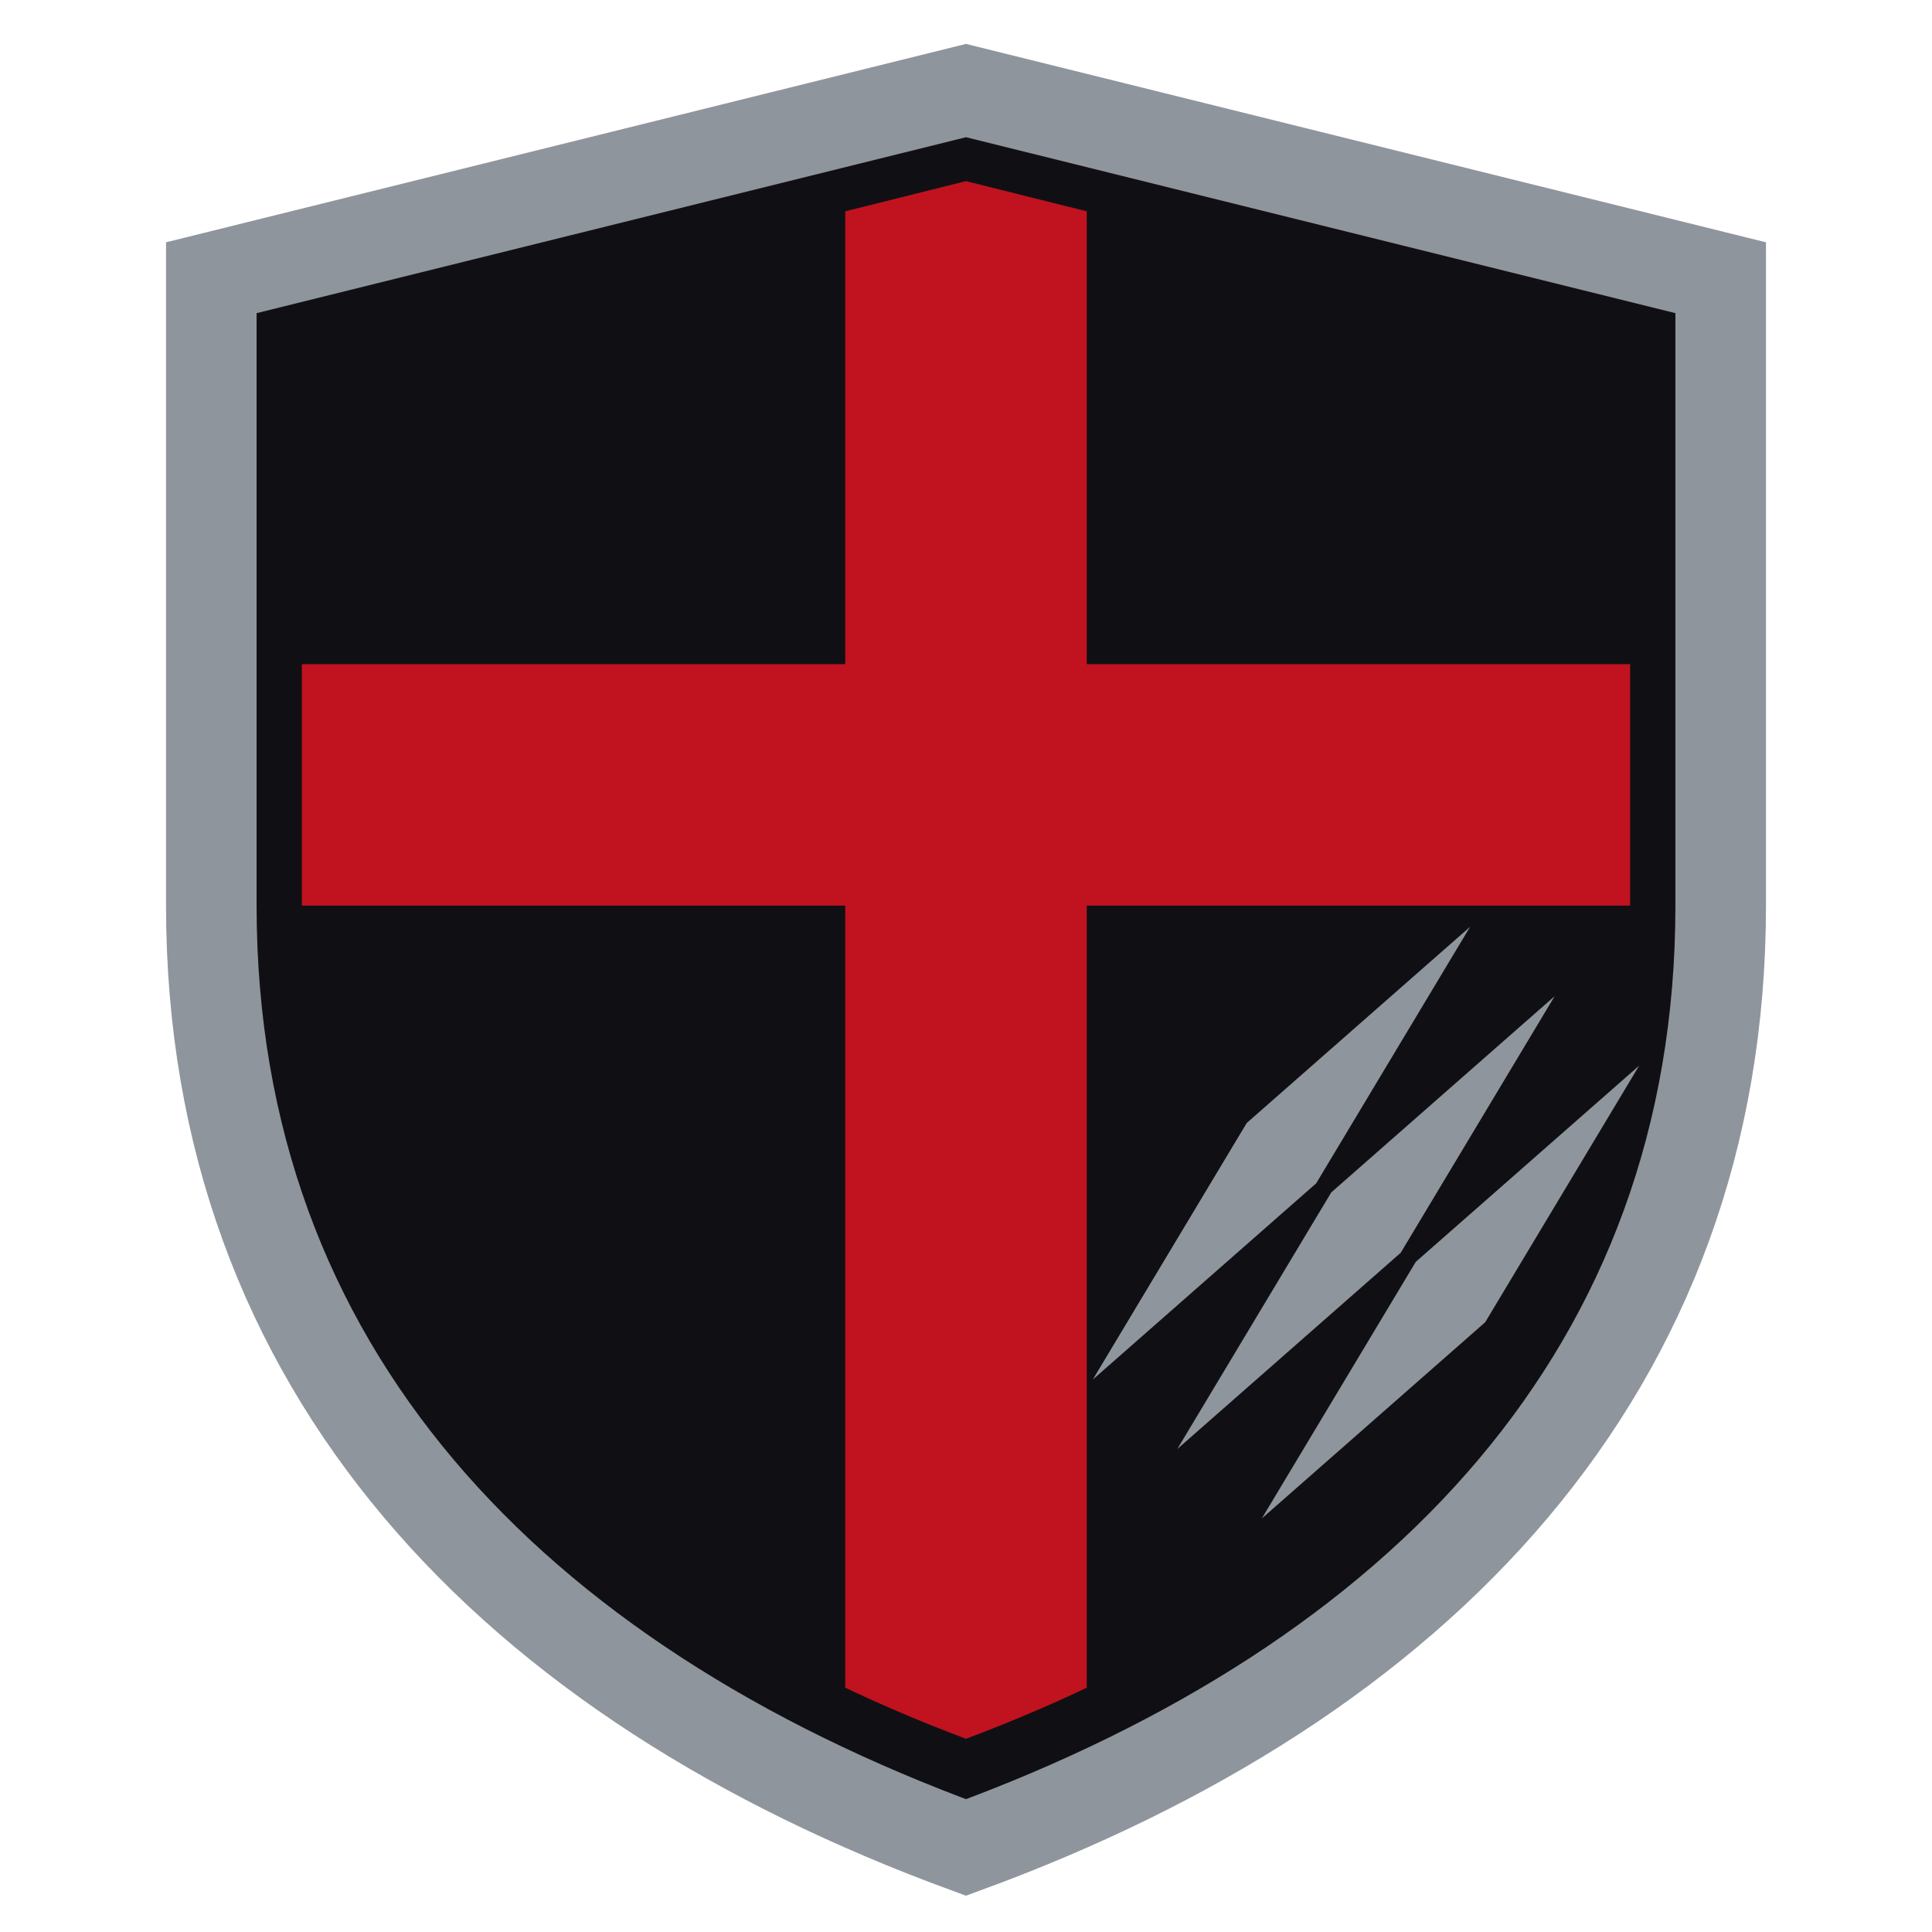
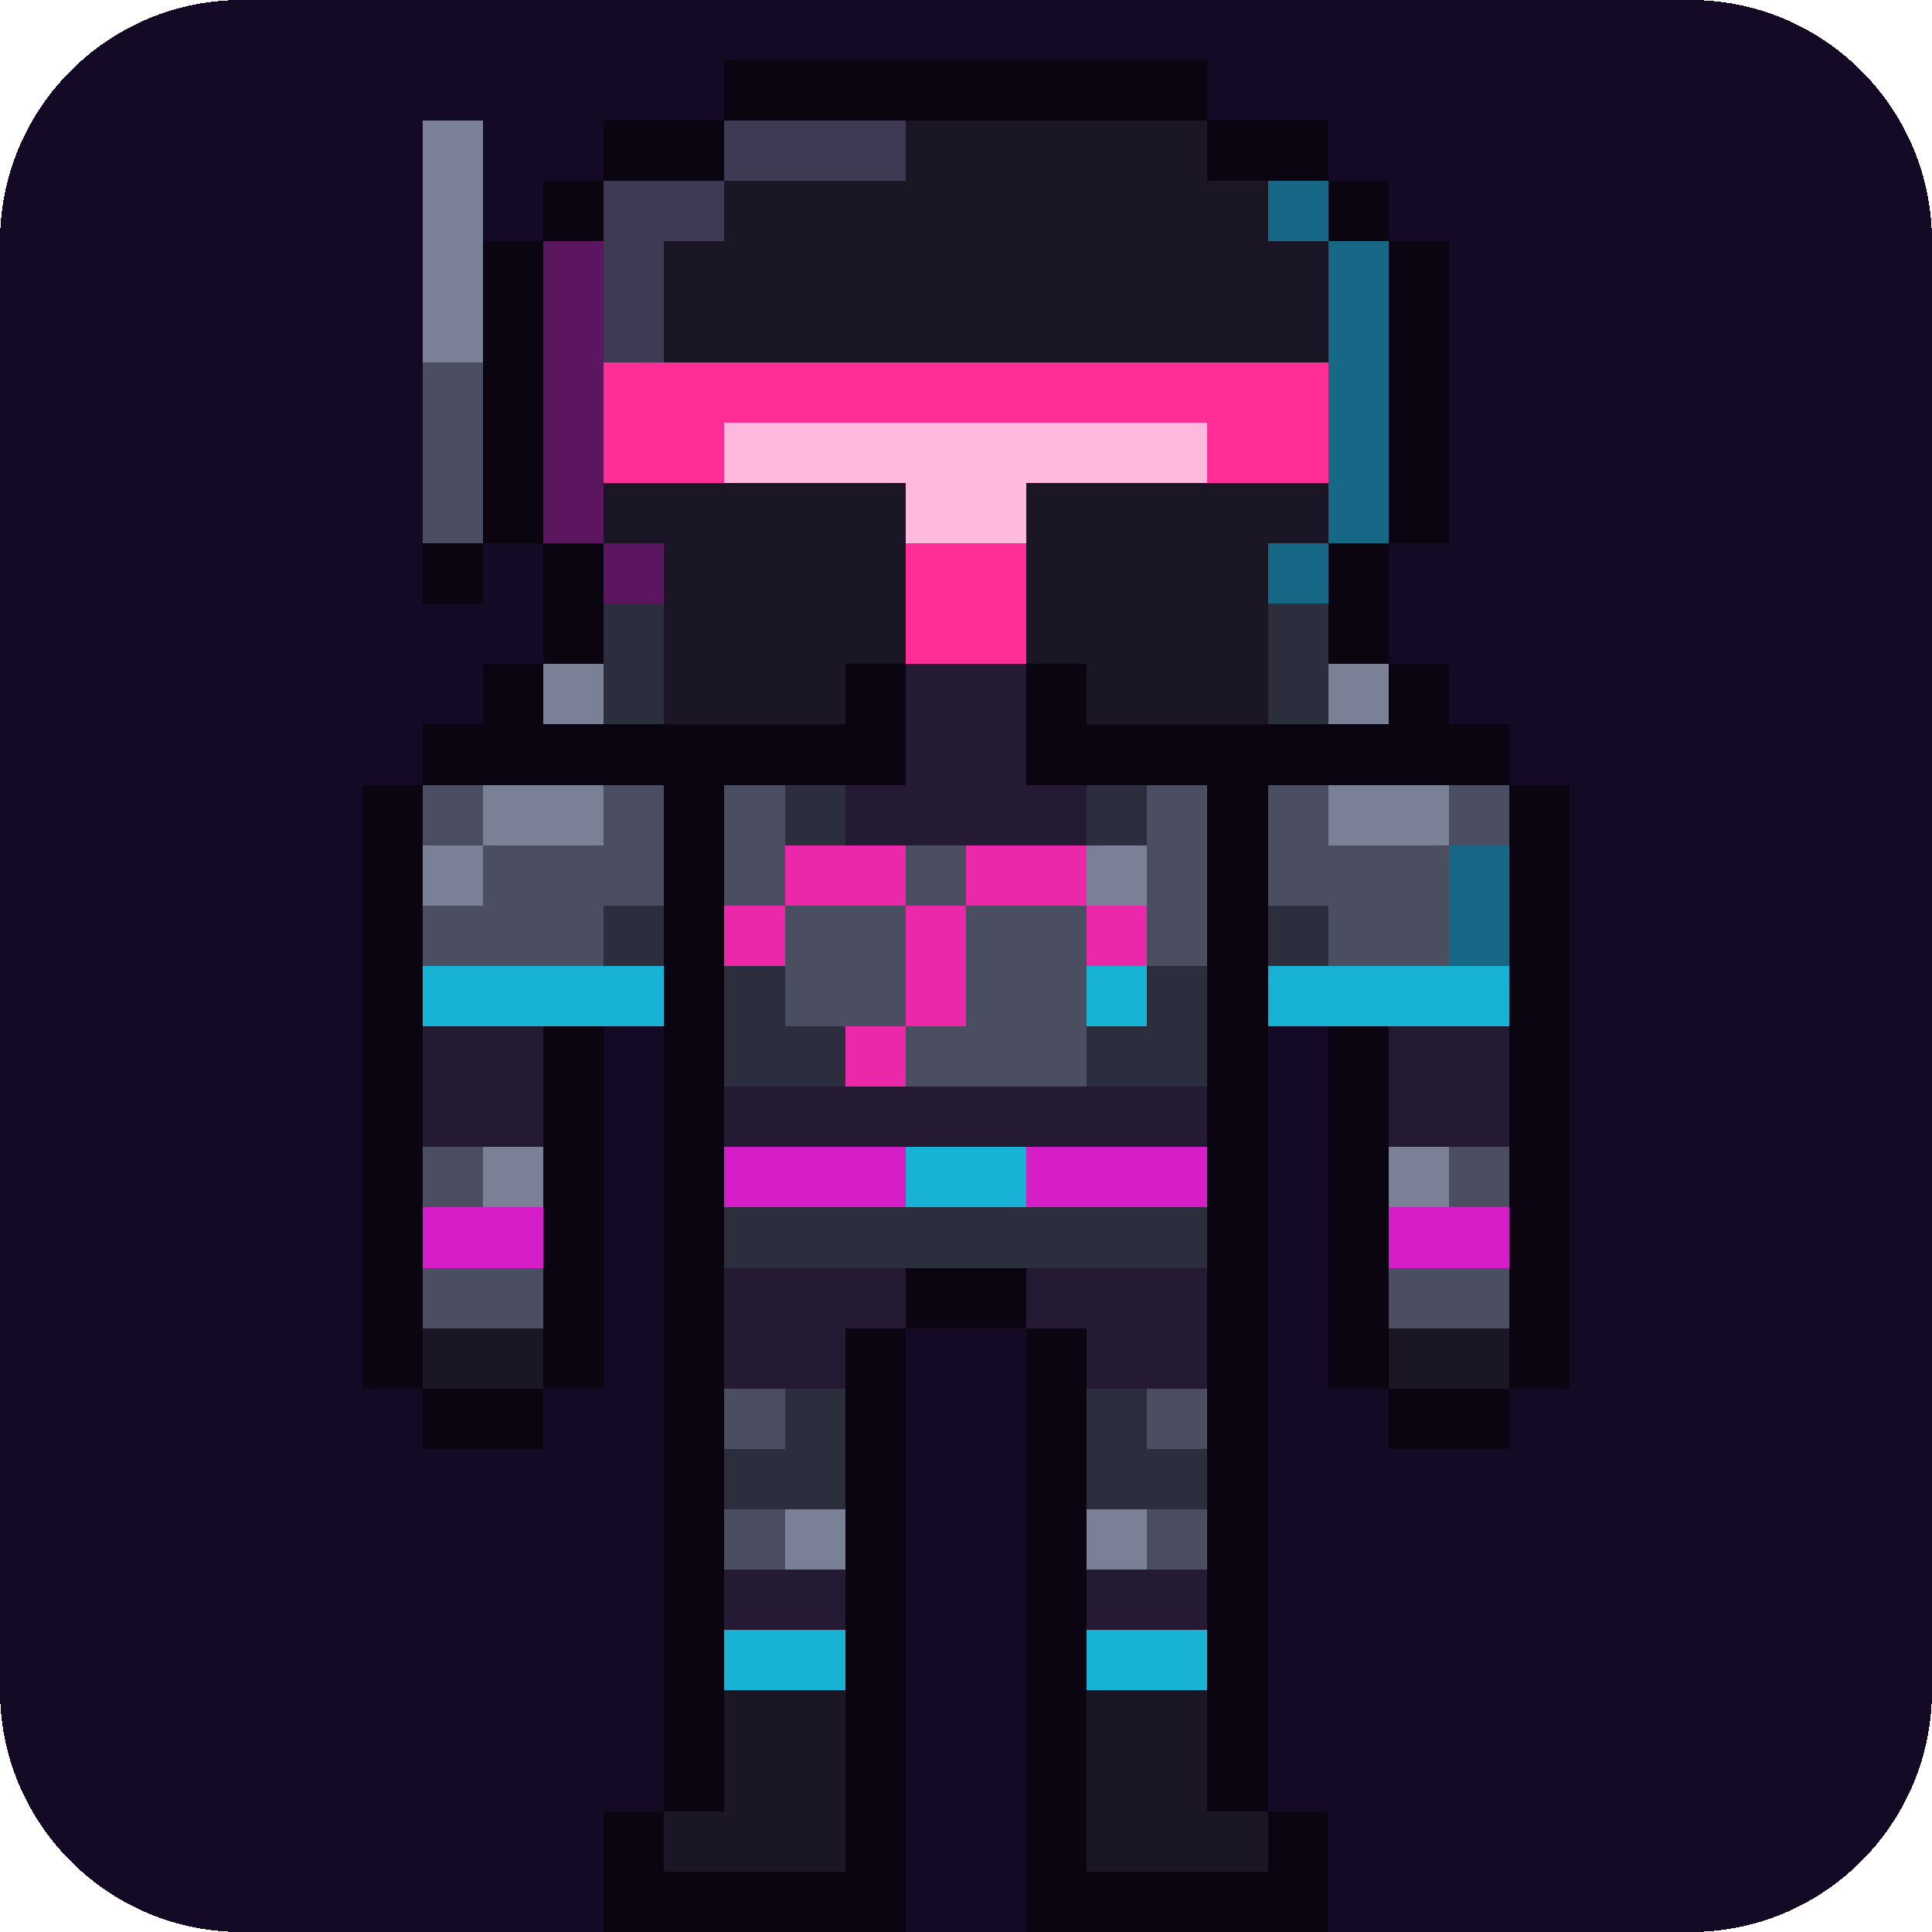
- <svg xmlns="http://www.w3.org/2000/svg" viewBox="0 0 64 64" role="img" aria-label="synth shield mark">
-   <defs>
-     <clipPath id="s">
-       <path d="M32 6 54 11.5V30c0 13.6-8.7 22.6-22 27.6C18.7 52.6 10 43.6 10 30V11.5Z" />
-     </clipPath>
-   </defs>
-   <path d="M32 3 57 9.2V30c0 15.4-10 25.7-25 31.2C17 55.7 7 45.4 7 30V9.2Z" fill="#101014" stroke="#8F959C" stroke-width="3" stroke-linejoin="miter" />
-   <g clip-path="url(#s)" fill="#C1121F">
-     <rect x="28" y="6" width="8" height="54" />
-     <rect x="10" y="22" width="44" height="8" />
-   </g>
-   <g fill="#8F959C">
-     <path d="M48.7 30.7 43.6 39.2 36.2 45.7 41.3 37.2Z" />
-     <path d="M51.5 33.0 46.4 41.5 39.0 48.0 44.1 39.5Z" />
-     <path d="M54.3 35.3 49.2 43.8 41.8 50.3 46.9 41.8Z" />
-   </g>
+ <svg xmlns="http://www.w3.org/2000/svg" viewBox="0 0 32 32" shape-rendering="crispEdges" role="img" aria-label="synthalorian pixel sprite">
+   <rect width="32" height="32" rx="4" fill="#140a26" />
+   <rect x="12" y="1" width="8" height="1" fill="#0a0510" />
+   <rect x="7" y="2" width="1" height="1" fill="#7a8096" />
+   <rect x="10" y="2" width="2" height="1" fill="#0a0510" />
+   <rect x="12" y="2" width="3" height="1" fill="#3e3a54" />
+   <rect x="15" y="2" width="5" height="1" fill="#1a1626" />
+   <rect x="20" y="2" width="2" height="1" fill="#0a0510" />
+   <rect x="7" y="3" width="1" height="1" fill="#7a8096" />
+   <rect x="9" y="3" width="1" height="1" fill="#0a0510" />
+   <rect x="10" y="3" width="2" height="1" fill="#3e3a54" />
+   <rect x="12" y="3" width="9" height="1" fill="#1a1626" />
+   <rect x="21" y="3" width="1" height="1" fill="#166886" />
+   <rect x="22" y="3" width="1" height="1" fill="#0a0510" />
+   <rect x="7" y="4" width="1" height="1" fill="#7a8096" />
+   <rect x="8" y="4" width="1" height="1" fill="#0a0510" />
+   <rect x="9" y="4" width="1" height="1" fill="#5c1660" />
+   <rect x="10" y="4" width="1" height="1" fill="#3e3a54" />
+   <rect x="11" y="4" width="11" height="1" fill="#1a1626" />
+   <rect x="22" y="4" width="1" height="1" fill="#166886" />
+   <rect x="23" y="4" width="1" height="1" fill="#0a0510" />
+   <rect x="7" y="5" width="1" height="1" fill="#7a8096" />
+   <rect x="8" y="5" width="1" height="1" fill="#0a0510" />
+   <rect x="9" y="5" width="1" height="1" fill="#5c1660" />
+   <rect x="10" y="5" width="1" height="1" fill="#3e3a54" />
+   <rect x="11" y="5" width="11" height="1" fill="#1a1626" />
+   <rect x="22" y="5" width="1" height="1" fill="#166886" />
+   <rect x="23" y="5" width="1" height="1" fill="#0a0510" />
+   <rect x="7" y="6" width="1" height="1" fill="#4a4e60" />
+   <rect x="8" y="6" width="1" height="1" fill="#0a0510" />
+   <rect x="9" y="6" width="1" height="1" fill="#5c1660" />
+   <rect x="10" y="6" width="12" height="1" fill="#ff2e97" />
+   <rect x="22" y="6" width="1" height="1" fill="#166886" />
+   <rect x="23" y="6" width="1" height="1" fill="#0a0510" />
+   <rect x="7" y="7" width="1" height="1" fill="#4a4e60" />
+   <rect x="8" y="7" width="1" height="1" fill="#0a0510" />
+   <rect x="9" y="7" width="1" height="1" fill="#5c1660" />
+   <rect x="10" y="7" width="2" height="1" fill="#ff2e97" />
+   <rect x="12" y="7" width="8" height="1" fill="#ffb8de" />
+   <rect x="20" y="7" width="2" height="1" fill="#ff2e97" />
+   <rect x="22" y="7" width="1" height="1" fill="#166886" />
+   <rect x="23" y="7" width="1" height="1" fill="#0a0510" />
+   <rect x="7" y="8" width="1" height="1" fill="#4a4e60" />
+   <rect x="8" y="8" width="1" height="1" fill="#0a0510" />
+   <rect x="9" y="8" width="1" height="1" fill="#5c1660" />
+   <rect x="10" y="8" width="5" height="1" fill="#1a1626" />
+   <rect x="15" y="8" width="2" height="1" fill="#ffb8de" />
+   <rect x="17" y="8" width="5" height="1" fill="#1a1626" />
+   <rect x="22" y="8" width="1" height="1" fill="#166886" />
+   <rect x="23" y="8" width="1" height="1" fill="#0a0510" />
+   <rect x="7" y="9" width="1" height="1" fill="#0a0510" />
+   <rect x="9" y="9" width="1" height="1" fill="#0a0510" />
+   <rect x="10" y="9" width="1" height="1" fill="#5c1660" />
+   <rect x="11" y="9" width="4" height="1" fill="#1a1626" />
+   <rect x="15" y="9" width="2" height="1" fill="#ff2e97" />
+   <rect x="17" y="9" width="4" height="1" fill="#1a1626" />
+   <rect x="21" y="9" width="1" height="1" fill="#166886" />
+   <rect x="22" y="9" width="1" height="1" fill="#0a0510" />
+   <rect x="9" y="10" width="1" height="1" fill="#0a0510" />
+   <rect x="10" y="10" width="1" height="1" fill="#2c2e3e" />
+   <rect x="11" y="10" width="4" height="1" fill="#1a1626" />
+   <rect x="15" y="10" width="2" height="1" fill="#ff2e97" />
+   <rect x="17" y="10" width="4" height="1" fill="#1a1626" />
+   <rect x="21" y="10" width="1" height="1" fill="#2c2e3e" />
+   <rect x="22" y="10" width="1" height="1" fill="#0a0510" />
+   <rect x="8" y="11" width="1" height="1" fill="#0a0510" />
+   <rect x="9" y="11" width="1" height="1" fill="#7a8096" />
+   <rect x="10" y="11" width="1" height="1" fill="#2c2e3e" />
+   <rect x="11" y="11" width="3" height="1" fill="#1a1626" />
+   <rect x="14" y="11" width="1" height="1" fill="#0a0510" />
+   <rect x="15" y="11" width="2" height="1" fill="#241a34" />
+   <rect x="17" y="11" width="1" height="1" fill="#0a0510" />
+   <rect x="18" y="11" width="3" height="1" fill="#1a1626" />
+   <rect x="21" y="11" width="1" height="1" fill="#2c2e3e" />
+   <rect x="22" y="11" width="1" height="1" fill="#7a8096" />
+   <rect x="23" y="11" width="1" height="1" fill="#0a0510" />
+   <rect x="7" y="12" width="8" height="1" fill="#0a0510" />
+   <rect x="15" y="12" width="2" height="1" fill="#241a34" />
+   <rect x="17" y="12" width="8" height="1" fill="#0a0510" />
+   <rect x="6" y="13" width="1" height="1" fill="#0a0510" />
+   <rect x="7" y="13" width="1" height="1" fill="#4a4e60" />
+   <rect x="8" y="13" width="2" height="1" fill="#7a8096" />
+   <rect x="10" y="13" width="1" height="1" fill="#4a4e60" />
+   <rect x="11" y="13" width="1" height="1" fill="#0a0510" />
+   <rect x="12" y="13" width="1" height="1" fill="#4a4e60" />
+   <rect x="13" y="13" width="1" height="1" fill="#2c2e3e" />
+   <rect x="14" y="13" width="4" height="1" fill="#241a34" />
+   <rect x="18" y="13" width="1" height="1" fill="#2c2e3e" />
+   <rect x="19" y="13" width="1" height="1" fill="#4a4e60" />
+   <rect x="20" y="13" width="1" height="1" fill="#0a0510" />
+   <rect x="21" y="13" width="1" height="1" fill="#4a4e60" />
+   <rect x="22" y="13" width="2" height="1" fill="#7a8096" />
+   <rect x="24" y="13" width="1" height="1" fill="#4a4e60" />
+   <rect x="25" y="13" width="1" height="1" fill="#0a0510" />
+   <rect x="6" y="14" width="1" height="1" fill="#0a0510" />
+   <rect x="7" y="14" width="1" height="1" fill="#7a8096" />
+   <rect x="8" y="14" width="3" height="1" fill="#4a4e60" />
+   <rect x="11" y="14" width="1" height="1" fill="#0a0510" />
+   <rect x="12" y="14" width="1" height="1" fill="#4a4e60" />
+   <rect x="13" y="14" width="2" height="1" fill="#ec28aa" />
+   <rect x="15" y="14" width="1" height="1" fill="#4a4e60" />
+   <rect x="16" y="14" width="2" height="1" fill="#ec28aa" />
+   <rect x="18" y="14" width="1" height="1" fill="#7a8096" />
+   <rect x="19" y="14" width="1" height="1" fill="#4a4e60" />
+   <rect x="20" y="14" width="1" height="1" fill="#0a0510" />
+   <rect x="21" y="14" width="3" height="1" fill="#4a4e60" />
+   <rect x="24" y="14" width="1" height="1" fill="#166886" />
+   <rect x="25" y="14" width="1" height="1" fill="#0a0510" />
+   <rect x="6" y="15" width="1" height="1" fill="#0a0510" />
+   <rect x="7" y="15" width="3" height="1" fill="#4a4e60" />
+   <rect x="10" y="15" width="1" height="1" fill="#2c2e3e" />
+   <rect x="11" y="15" width="1" height="1" fill="#0a0510" />
+   <rect x="12" y="15" width="1" height="1" fill="#ec28aa" />
+   <rect x="13" y="15" width="2" height="1" fill="#4a4e60" />
+   <rect x="15" y="15" width="1" height="1" fill="#ec28aa" />
+   <rect x="16" y="15" width="2" height="1" fill="#4a4e60" />
+   <rect x="18" y="15" width="1" height="1" fill="#ec28aa" />
+   <rect x="19" y="15" width="1" height="1" fill="#4a4e60" />
+   <rect x="20" y="15" width="1" height="1" fill="#0a0510" />
+   <rect x="21" y="15" width="1" height="1" fill="#2c2e3e" />
+   <rect x="22" y="15" width="2" height="1" fill="#4a4e60" />
+   <rect x="24" y="15" width="1" height="1" fill="#166886" />
+   <rect x="25" y="15" width="1" height="1" fill="#0a0510" />
+   <rect x="6" y="16" width="1" height="1" fill="#0a0510" />
+   <rect x="7" y="16" width="4" height="1" fill="#18b2d4" />
+   <rect x="11" y="16" width="1" height="1" fill="#0a0510" />
+   <rect x="12" y="16" width="1" height="1" fill="#2c2e3e" />
+   <rect x="13" y="16" width="2" height="1" fill="#4a4e60" />
+   <rect x="15" y="16" width="1" height="1" fill="#ec28aa" />
+   <rect x="16" y="16" width="2" height="1" fill="#4a4e60" />
+   <rect x="18" y="16" width="1" height="1" fill="#18b2d4" />
+   <rect x="19" y="16" width="1" height="1" fill="#2c2e3e" />
+   <rect x="20" y="16" width="1" height="1" fill="#0a0510" />
+   <rect x="21" y="16" width="4" height="1" fill="#18b2d4" />
+   <rect x="25" y="16" width="1" height="1" fill="#0a0510" />
+   <rect x="6" y="17" width="1" height="1" fill="#0a0510" />
+   <rect x="7" y="17" width="2" height="1" fill="#241a34" />
+   <rect x="9" y="17" width="1" height="1" fill="#0a0510" />
+   <rect x="11" y="17" width="1" height="1" fill="#0a0510" />
+   <rect x="12" y="17" width="2" height="1" fill="#2c2e3e" />
+   <rect x="14" y="17" width="1" height="1" fill="#ec28aa" />
+   <rect x="15" y="17" width="3" height="1" fill="#4a4e60" />
+   <rect x="18" y="17" width="2" height="1" fill="#2c2e3e" />
+   <rect x="20" y="17" width="1" height="1" fill="#0a0510" />
+   <rect x="22" y="17" width="1" height="1" fill="#0a0510" />
+   <rect x="23" y="17" width="2" height="1" fill="#241a34" />
+   <rect x="25" y="17" width="1" height="1" fill="#0a0510" />
+   <rect x="6" y="18" width="1" height="1" fill="#0a0510" />
+   <rect x="7" y="18" width="2" height="1" fill="#241a34" />
+   <rect x="9" y="18" width="1" height="1" fill="#0a0510" />
+   <rect x="11" y="18" width="1" height="1" fill="#0a0510" />
+   <rect x="12" y="18" width="8" height="1" fill="#241a34" />
+   <rect x="20" y="18" width="1" height="1" fill="#0a0510" />
+   <rect x="22" y="18" width="1" height="1" fill="#0a0510" />
+   <rect x="23" y="18" width="2" height="1" fill="#241a34" />
+   <rect x="25" y="18" width="1" height="1" fill="#0a0510" />
+   <rect x="6" y="19" width="1" height="1" fill="#0a0510" />
+   <rect x="7" y="19" width="1" height="1" fill="#4a4e60" />
+   <rect x="8" y="19" width="1" height="1" fill="#7a8096" />
+   <rect x="9" y="19" width="1" height="1" fill="#0a0510" />
+   <rect x="11" y="19" width="1" height="1" fill="#0a0510" />
+   <rect x="12" y="19" width="3" height="1" fill="#d61ec8" />
+   <rect x="15" y="19" width="2" height="1" fill="#18b2d4" />
+   <rect x="17" y="19" width="3" height="1" fill="#d61ec8" />
+   <rect x="20" y="19" width="1" height="1" fill="#0a0510" />
+   <rect x="22" y="19" width="1" height="1" fill="#0a0510" />
+   <rect x="23" y="19" width="1" height="1" fill="#7a8096" />
+   <rect x="24" y="19" width="1" height="1" fill="#4a4e60" />
+   <rect x="25" y="19" width="1" height="1" fill="#0a0510" />
+   <rect x="6" y="20" width="1" height="1" fill="#0a0510" />
+   <rect x="7" y="20" width="2" height="1" fill="#d61ec8" />
+   <rect x="9" y="20" width="1" height="1" fill="#0a0510" />
+   <rect x="11" y="20" width="1" height="1" fill="#0a0510" />
+   <rect x="12" y="20" width="8" height="1" fill="#2c2e3e" />
+   <rect x="20" y="20" width="1" height="1" fill="#0a0510" />
+   <rect x="22" y="20" width="1" height="1" fill="#0a0510" />
+   <rect x="23" y="20" width="2" height="1" fill="#d61ec8" />
+   <rect x="25" y="20" width="1" height="1" fill="#0a0510" />
+   <rect x="6" y="21" width="1" height="1" fill="#0a0510" />
+   <rect x="7" y="21" width="2" height="1" fill="#4a4e60" />
+   <rect x="9" y="21" width="1" height="1" fill="#0a0510" />
+   <rect x="11" y="21" width="1" height="1" fill="#0a0510" />
+   <rect x="12" y="21" width="3" height="1" fill="#241a34" />
+   <rect x="15" y="21" width="2" height="1" fill="#0a0510" />
+   <rect x="17" y="21" width="3" height="1" fill="#241a34" />
+   <rect x="20" y="21" width="1" height="1" fill="#0a0510" />
+   <rect x="22" y="21" width="1" height="1" fill="#0a0510" />
+   <rect x="23" y="21" width="2" height="1" fill="#4a4e60" />
+   <rect x="25" y="21" width="1" height="1" fill="#0a0510" />
+   <rect x="6" y="22" width="1" height="1" fill="#0a0510" />
+   <rect x="7" y="22" width="2" height="1" fill="#1a1626" />
+   <rect x="9" y="22" width="1" height="1" fill="#0a0510" />
+   <rect x="11" y="22" width="1" height="1" fill="#0a0510" />
+   <rect x="12" y="22" width="2" height="1" fill="#241a34" />
+   <rect x="14" y="22" width="1" height="1" fill="#0a0510" />
+   <rect x="17" y="22" width="1" height="1" fill="#0a0510" />
+   <rect x="18" y="22" width="2" height="1" fill="#241a34" />
+   <rect x="20" y="22" width="1" height="1" fill="#0a0510" />
+   <rect x="22" y="22" width="1" height="1" fill="#0a0510" />
+   <rect x="23" y="22" width="2" height="1" fill="#1a1626" />
+   <rect x="25" y="22" width="1" height="1" fill="#0a0510" />
+   <rect x="7" y="23" width="2" height="1" fill="#0a0510" />
+   <rect x="11" y="23" width="1" height="1" fill="#0a0510" />
+   <rect x="12" y="23" width="1" height="1" fill="#4a4e60" />
+   <rect x="13" y="23" width="1" height="1" fill="#2c2e3e" />
+   <rect x="14" y="23" width="1" height="1" fill="#0a0510" />
+   <rect x="17" y="23" width="1" height="1" fill="#0a0510" />
+   <rect x="18" y="23" width="1" height="1" fill="#2c2e3e" />
+   <rect x="19" y="23" width="1" height="1" fill="#4a4e60" />
+   <rect x="20" y="23" width="1" height="1" fill="#0a0510" />
+   <rect x="23" y="23" width="2" height="1" fill="#0a0510" />
+   <rect x="11" y="24" width="1" height="1" fill="#0a0510" />
+   <rect x="12" y="24" width="2" height="1" fill="#2c2e3e" />
+   <rect x="14" y="24" width="1" height="1" fill="#0a0510" />
+   <rect x="17" y="24" width="1" height="1" fill="#0a0510" />
+   <rect x="18" y="24" width="2" height="1" fill="#2c2e3e" />
+   <rect x="20" y="24" width="1" height="1" fill="#0a0510" />
+   <rect x="11" y="25" width="1" height="1" fill="#0a0510" />
+   <rect x="12" y="25" width="1" height="1" fill="#4a4e60" />
+   <rect x="13" y="25" width="1" height="1" fill="#7a8096" />
+   <rect x="14" y="25" width="1" height="1" fill="#0a0510" />
+   <rect x="17" y="25" width="1" height="1" fill="#0a0510" />
+   <rect x="18" y="25" width="1" height="1" fill="#7a8096" />
+   <rect x="19" y="25" width="1" height="1" fill="#4a4e60" />
+   <rect x="20" y="25" width="1" height="1" fill="#0a0510" />
+   <rect x="11" y="26" width="1" height="1" fill="#0a0510" />
+   <rect x="12" y="26" width="2" height="1" fill="#241a34" />
+   <rect x="14" y="26" width="1" height="1" fill="#0a0510" />
+   <rect x="17" y="26" width="1" height="1" fill="#0a0510" />
+   <rect x="18" y="26" width="2" height="1" fill="#241a34" />
+   <rect x="20" y="26" width="1" height="1" fill="#0a0510" />
+   <rect x="11" y="27" width="1" height="1" fill="#0a0510" />
+   <rect x="12" y="27" width="2" height="1" fill="#18b2d4" />
+   <rect x="14" y="27" width="1" height="1" fill="#0a0510" />
+   <rect x="17" y="27" width="1" height="1" fill="#0a0510" />
+   <rect x="18" y="27" width="2" height="1" fill="#18b2d4" />
+   <rect x="20" y="27" width="1" height="1" fill="#0a0510" />
+   <rect x="11" y="28" width="1" height="1" fill="#0a0510" />
+   <rect x="12" y="28" width="2" height="1" fill="#1a1626" />
+   <rect x="14" y="28" width="1" height="1" fill="#0a0510" />
+   <rect x="17" y="28" width="1" height="1" fill="#0a0510" />
+   <rect x="18" y="28" width="2" height="1" fill="#1a1626" />
+   <rect x="20" y="28" width="1" height="1" fill="#0a0510" />
+   <rect x="11" y="29" width="1" height="1" fill="#0a0510" />
+   <rect x="12" y="29" width="2" height="1" fill="#1a1626" />
+   <rect x="14" y="29" width="1" height="1" fill="#0a0510" />
+   <rect x="17" y="29" width="1" height="1" fill="#0a0510" />
+   <rect x="18" y="29" width="2" height="1" fill="#1a1626" />
+   <rect x="20" y="29" width="1" height="1" fill="#0a0510" />
+   <rect x="10" y="30" width="1" height="1" fill="#0a0510" />
+   <rect x="11" y="30" width="3" height="1" fill="#1a1626" />
+   <rect x="14" y="30" width="1" height="1" fill="#0a0510" />
+   <rect x="17" y="30" width="1" height="1" fill="#0a0510" />
+   <rect x="18" y="30" width="3" height="1" fill="#1a1626" />
+   <rect x="21" y="30" width="1" height="1" fill="#0a0510" />
+   <rect x="10" y="31" width="5" height="1" fill="#0a0510" />
+   <rect x="17" y="31" width="5" height="1" fill="#0a0510" />
</svg>
